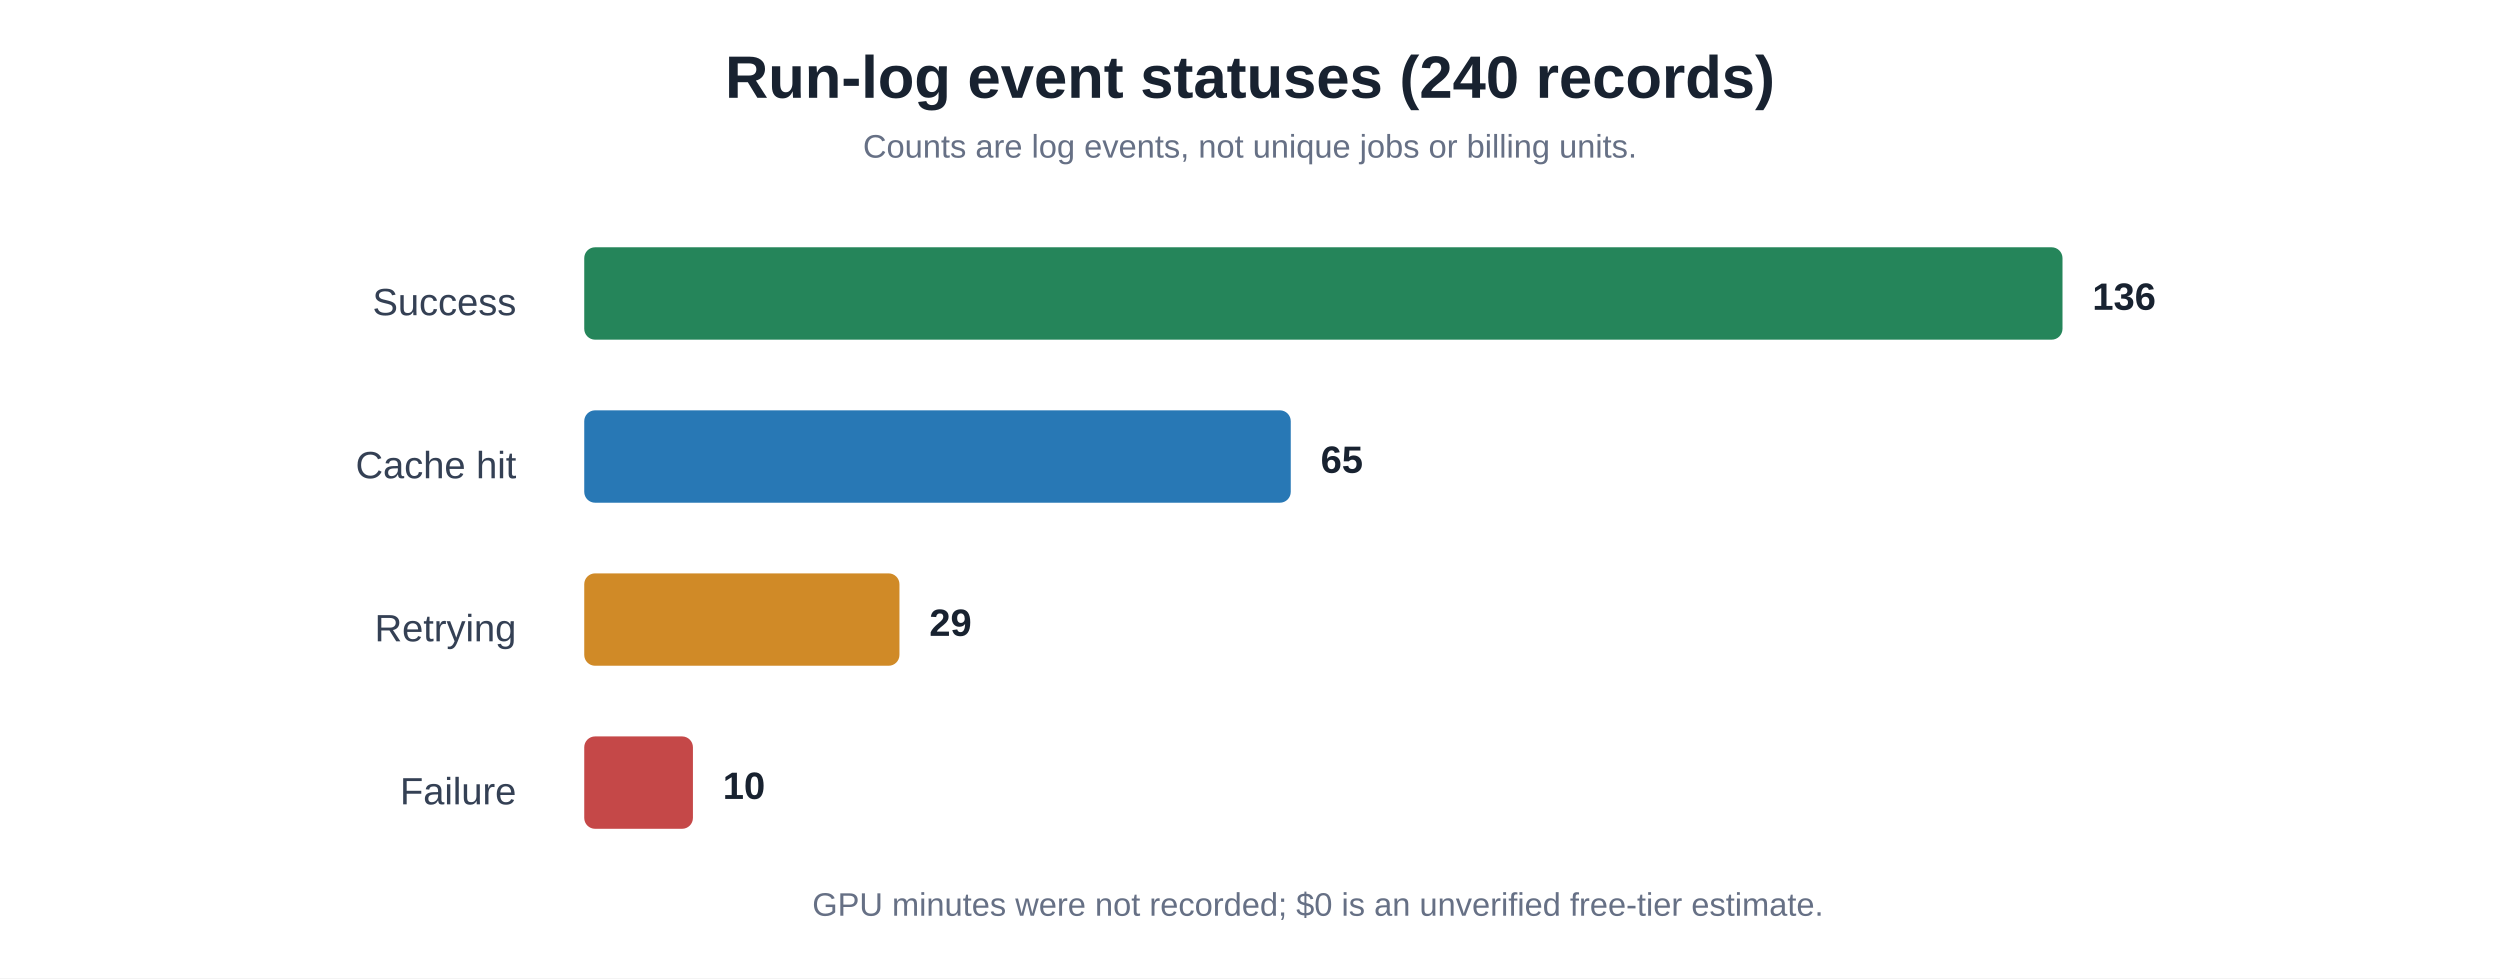
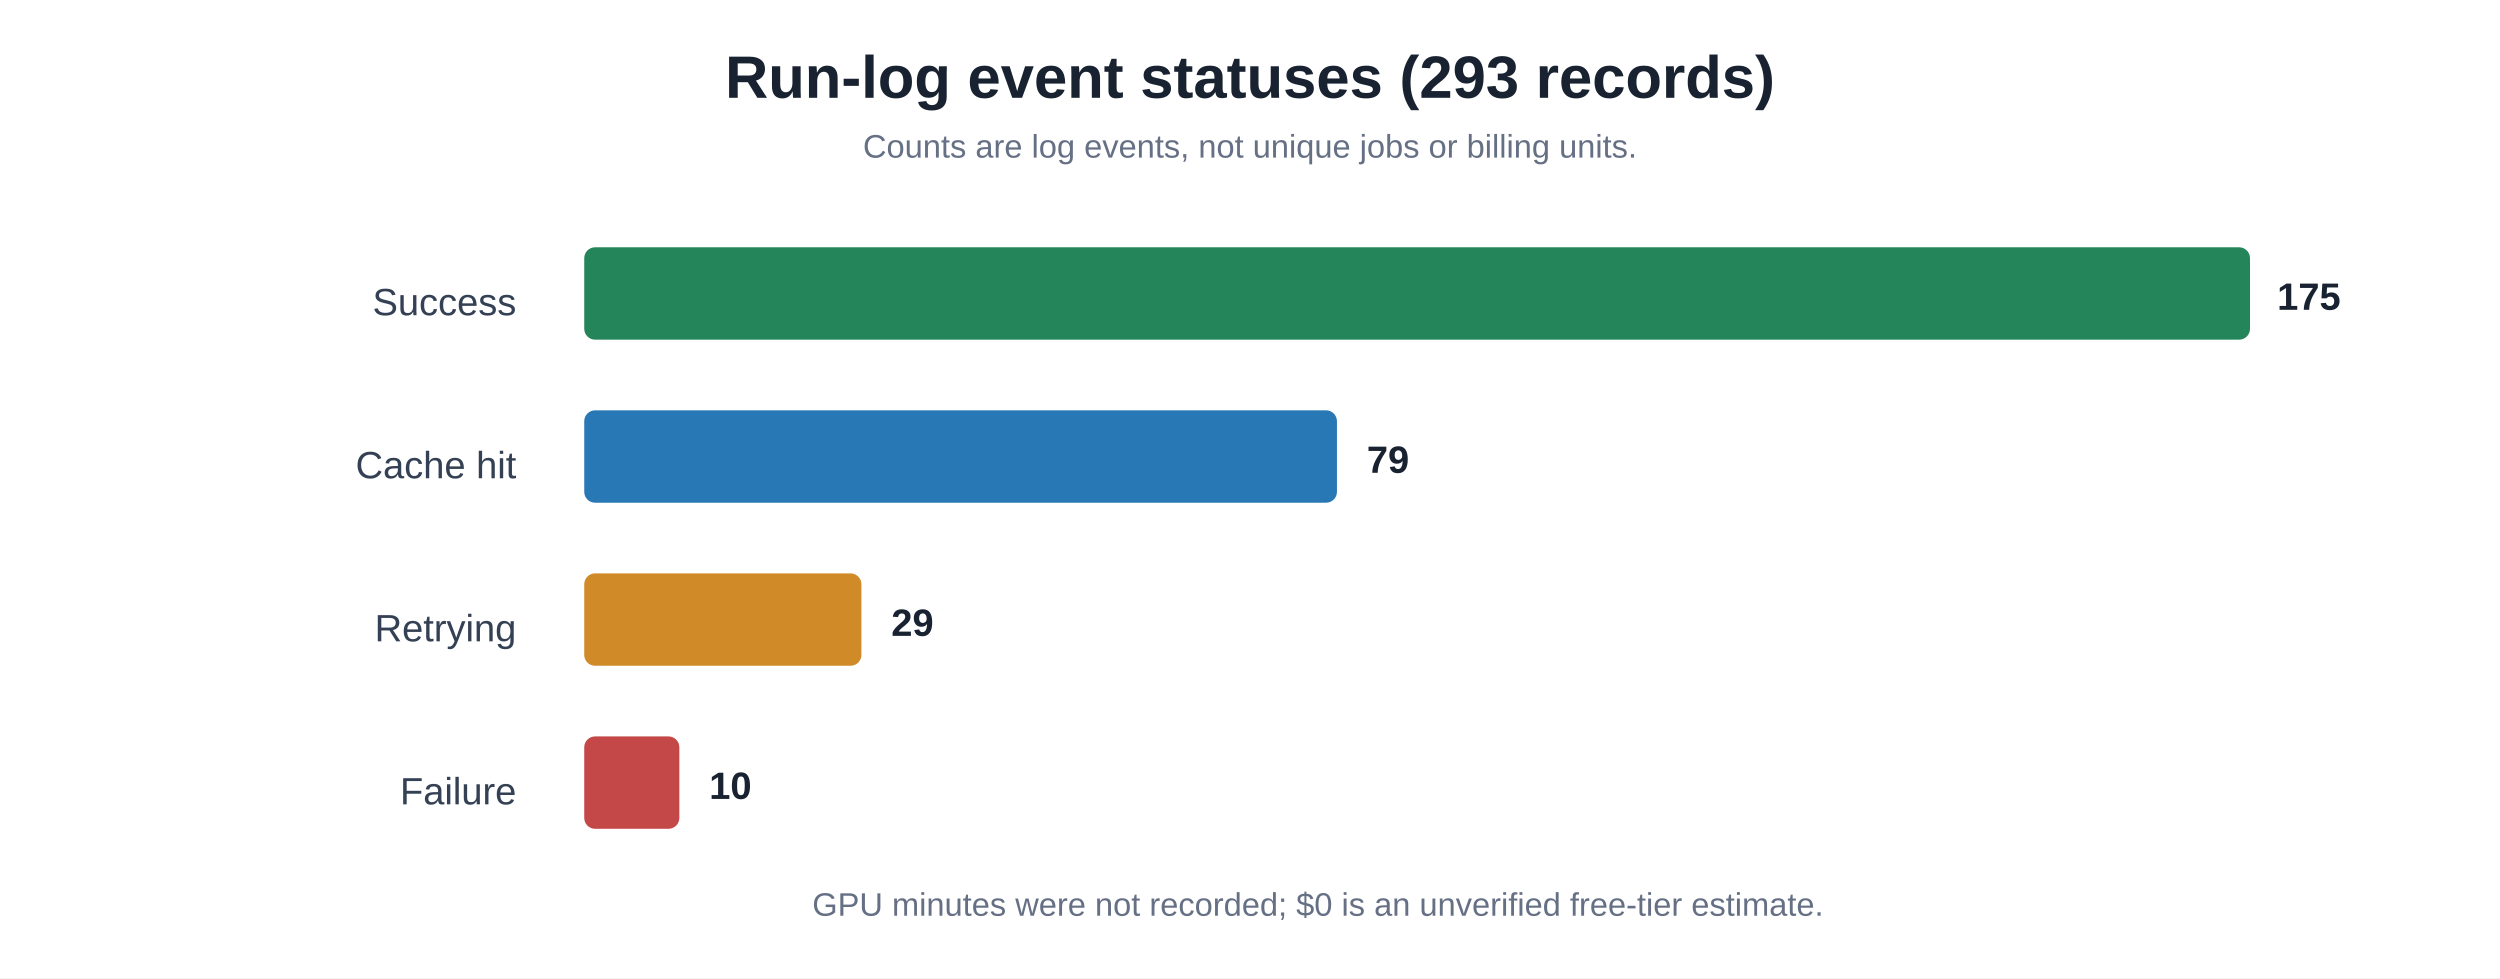
<svg xmlns="http://www.w3.org/2000/svg" width="920" height="360" viewBox="0 0 920 360" role="img" aria-labelledby="title desc">
  <rect width="920" height="360" fill="#ffffff" />
-   <text x="460" y="36" text-anchor="middle" font-family="Arial, sans-serif" font-size="22" font-weight="700" fill="#182230">Run-log event statuses (240 records)</text>
+   <text x="460" y="36" text-anchor="middle" font-family="Arial, sans-serif" font-size="22" font-weight="700" fill="#182230">Run-log event statuses (293 records)</text>
  <text x="460" y="58" text-anchor="middle" font-family="Arial, sans-serif" font-size="12" fill="#667085">Counts are log events, not unique jobs or billing units.</text>
  <g font-family="Arial, sans-serif" font-size="14" fill="#344054">
    <text x="190" y="116" text-anchor="end">Success</text>
    <text x="190" y="176" text-anchor="end">Cache hit</text>
    <text x="190" y="236" text-anchor="end">Retrying</text>
    <text x="190" y="296" text-anchor="end">Failure</text>
  </g>
  <g>
-     <rect x="215" y="91" width="544" height="34" rx="4" fill="#25855a" />
-     <rect x="215" y="151" width="260" height="34" rx="4" fill="#2878b5" />
-     <rect x="215" y="211" width="116" height="34" rx="4" fill="#d08a27" />
-     <rect x="215" y="271" width="40" height="34" rx="4" fill="#c54848" />
+     <rect x="215" y="91" width="613" height="34" rx="4" fill="#25855a" />
+     <rect x="215" y="151" width="277" height="34" rx="4" fill="#2878b5" />
+     <rect x="215" y="211" width="102" height="34" rx="4" fill="#d08a27" />
+     <rect x="215" y="271" width="35" height="34" rx="4" fill="#c54848" />
  </g>
  <g font-family="Arial, sans-serif" font-size="14" font-weight="700" fill="#182230">
-     <text x="770" y="114">136</text>
-     <text x="486" y="174">65</text>
-     <text x="342" y="234">29</text>
-     <text x="266" y="294">10</text>
+     <text x="838" y="114">175</text>
+     <text x="503" y="174">79</text>
+     <text x="328" y="234">29</text>
+     <text x="261" y="294">10</text>
  </g>
  <text x="485" y="337" text-anchor="middle" font-family="Arial, sans-serif" font-size="12" fill="#667085">GPU minutes were not recorded; $0 is an unverified free-tier estimate.</text>
</svg>
